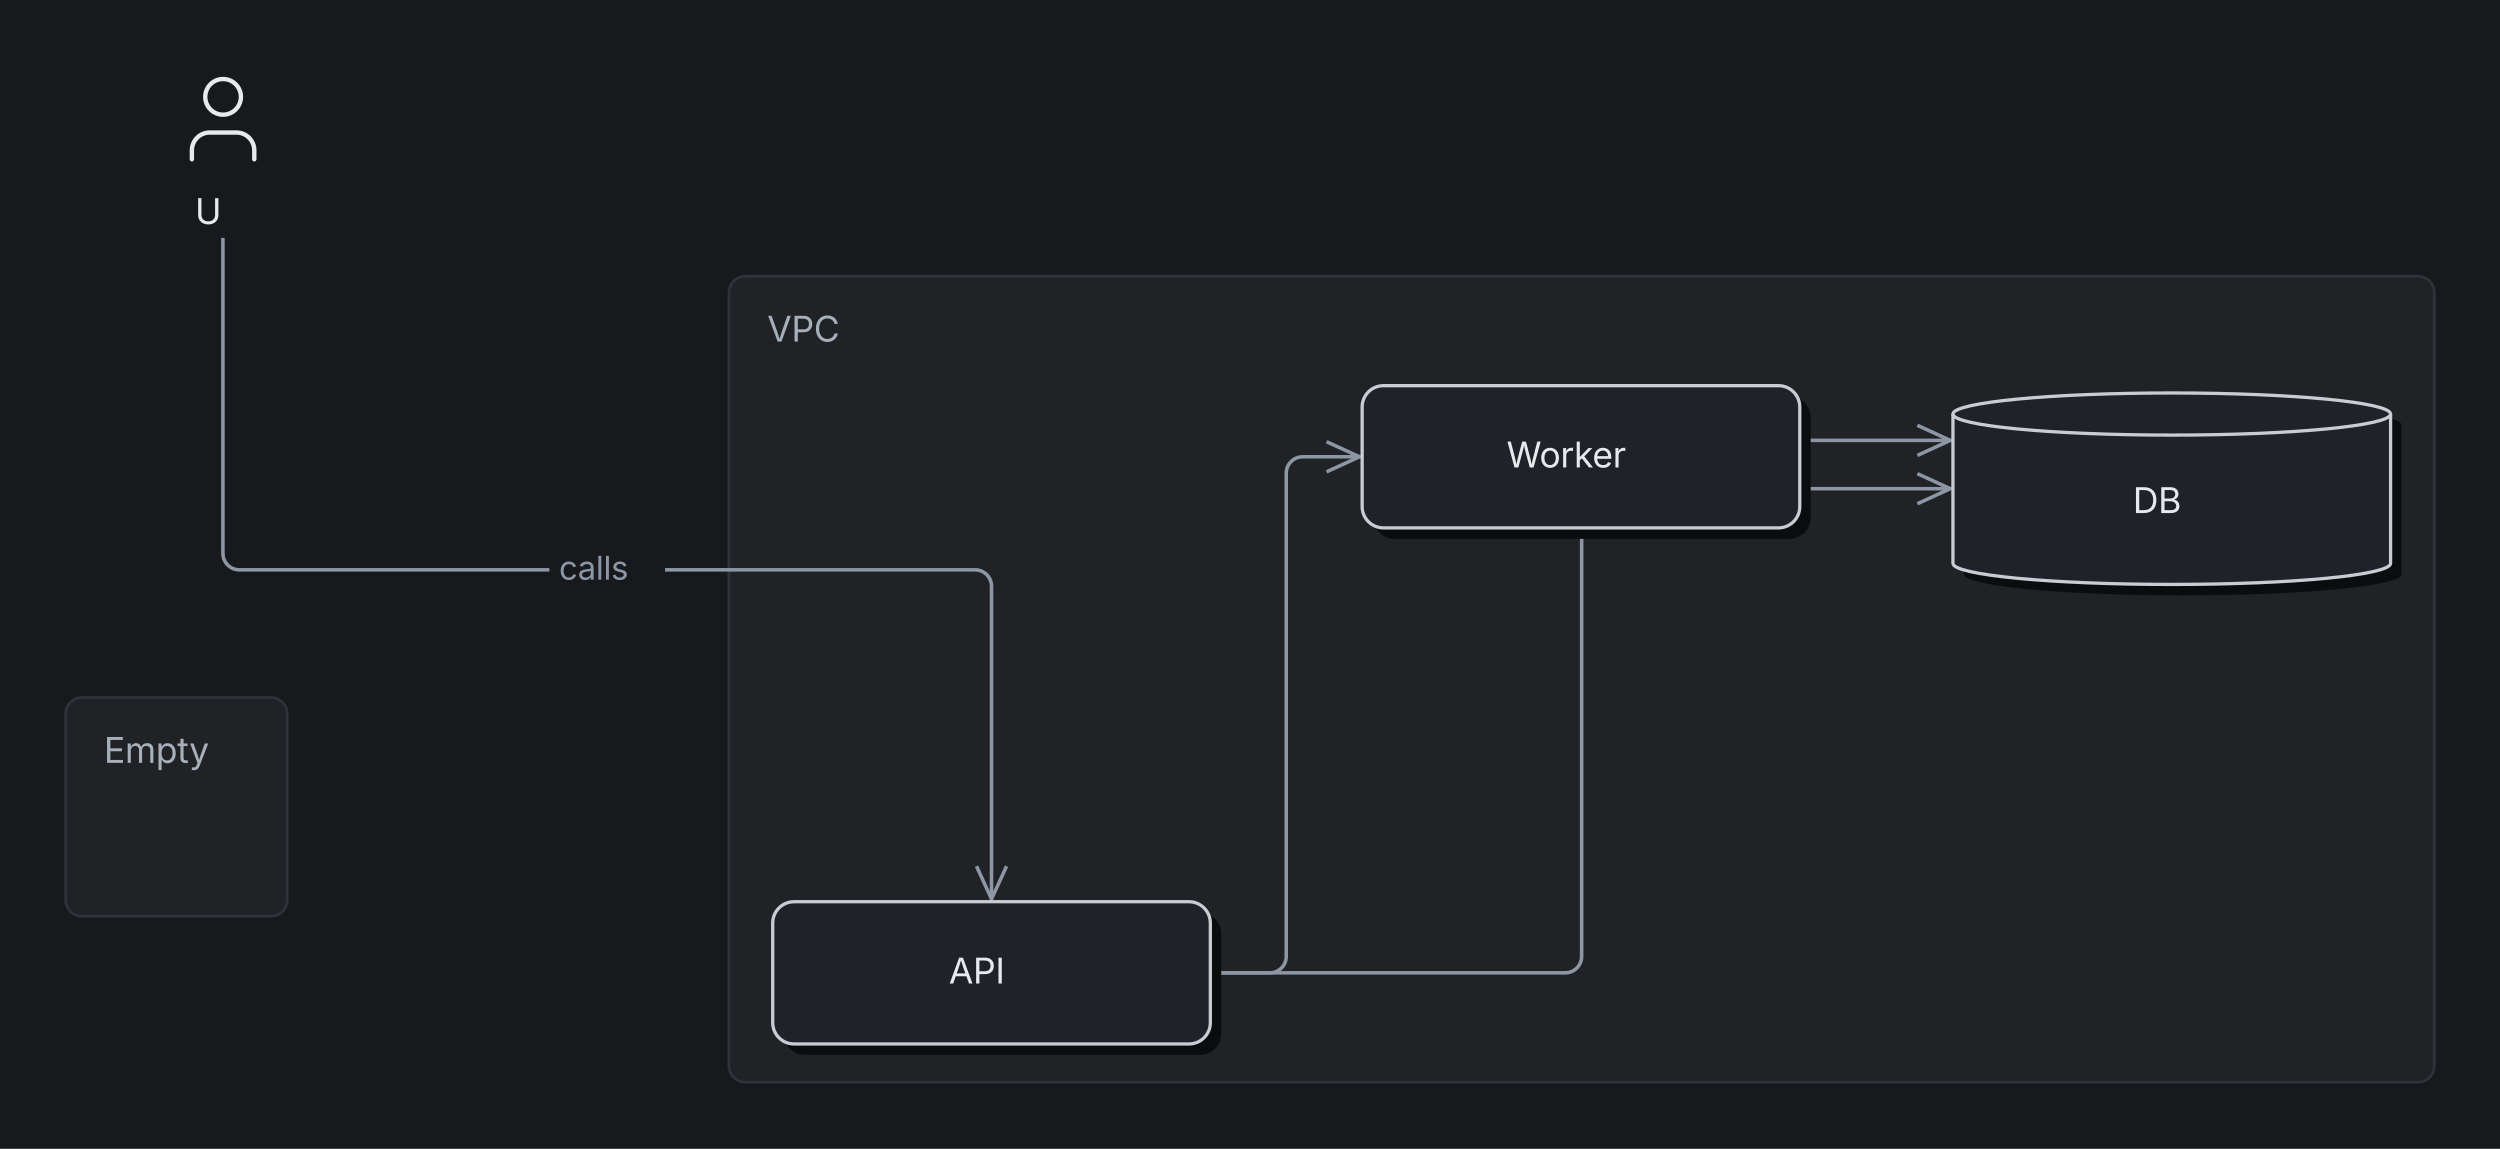
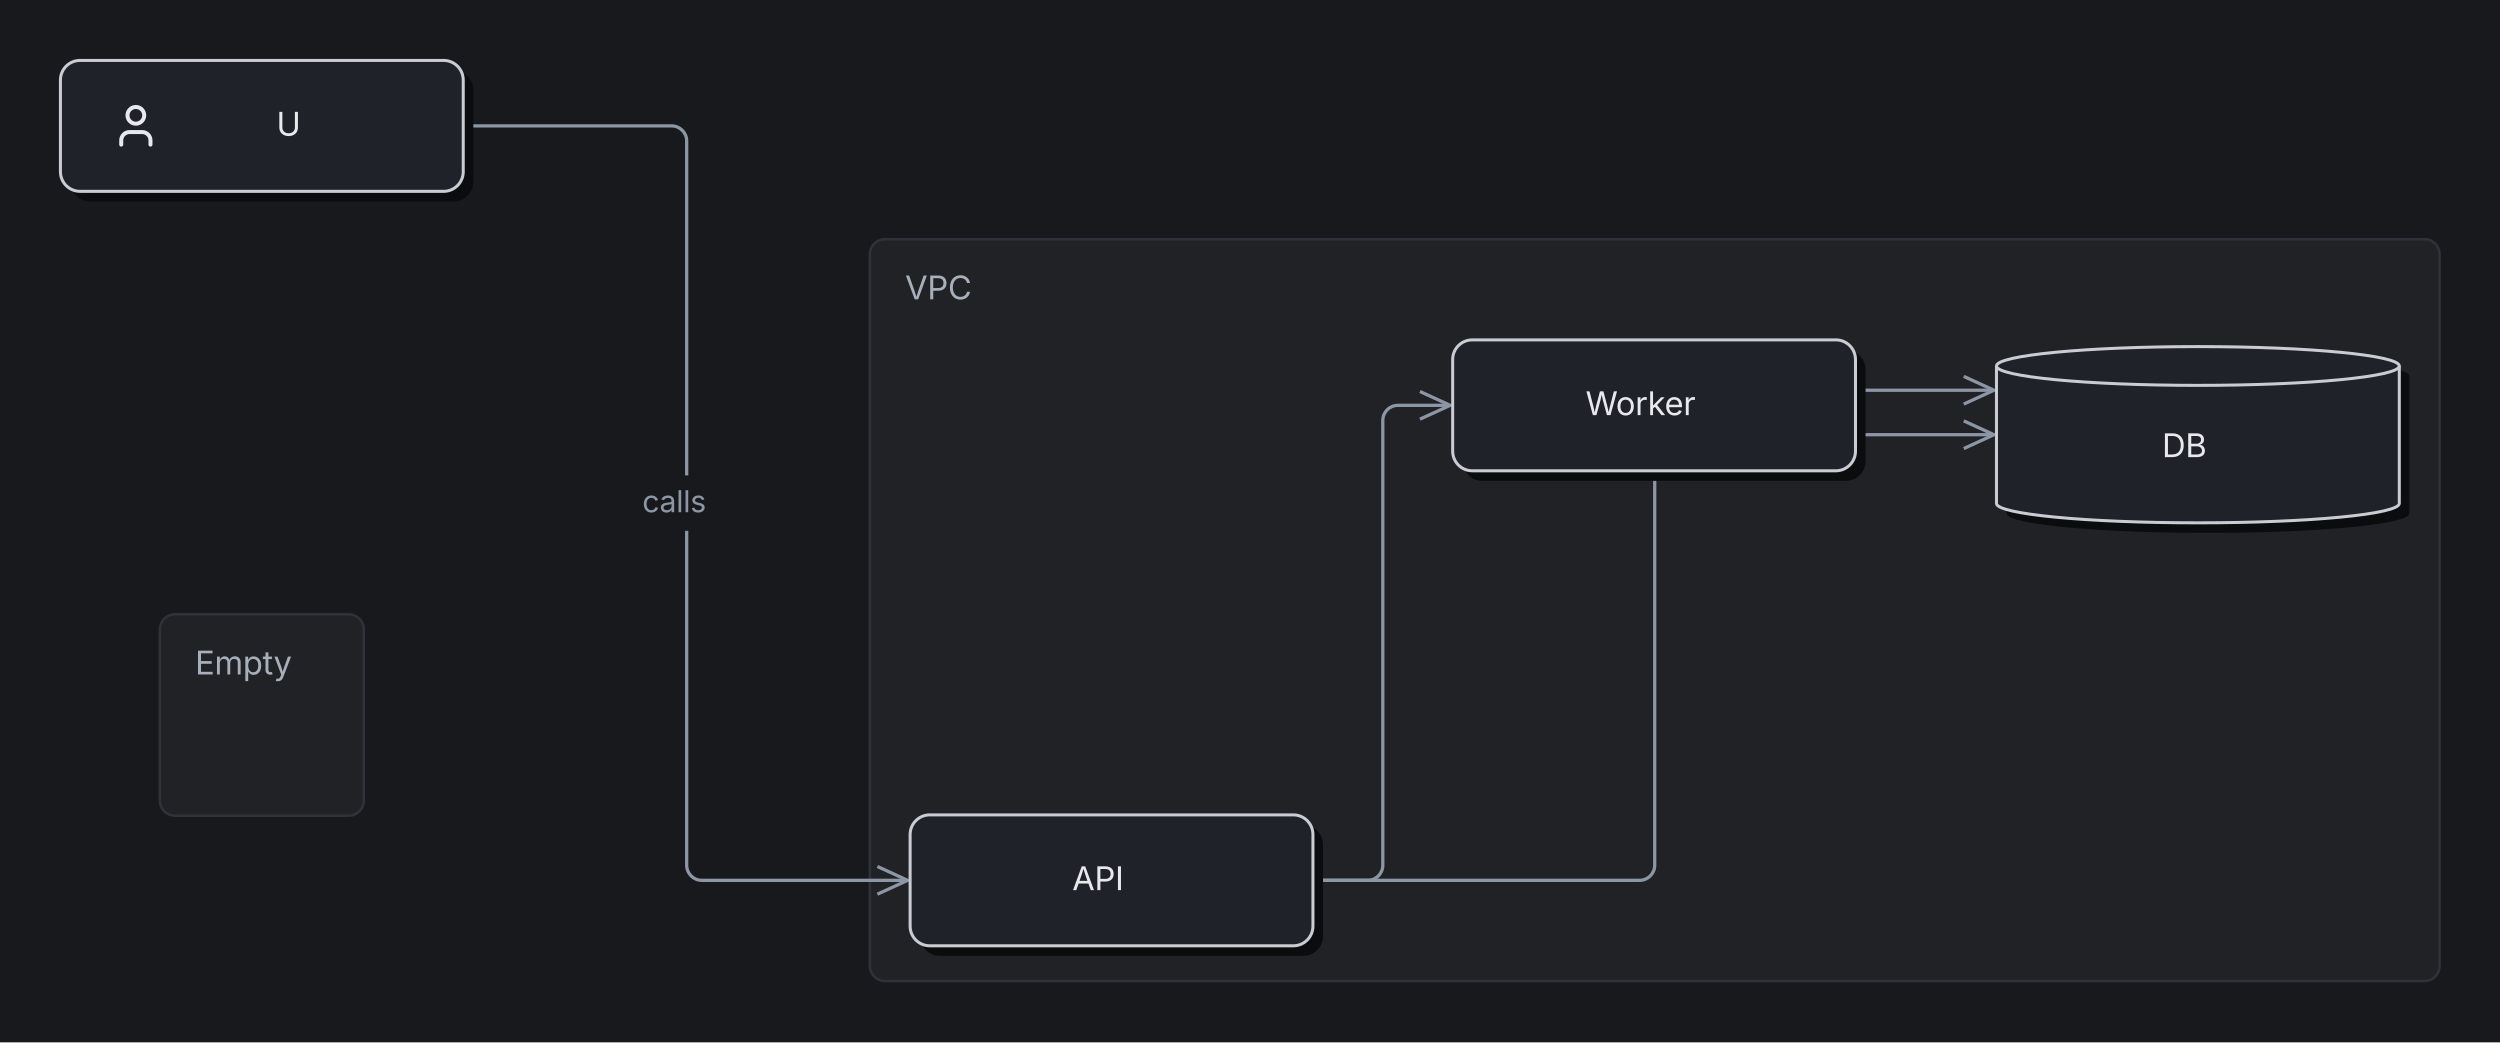
- <svg xmlns="http://www.w3.org/2000/svg" width="914" height="420" viewBox="0 0 914 420" font-family="Inter, 'Inter var', system-ui, -apple-system, 'Segoe UI', 'Noto Sans KR', sans-serif" letter-spacing="-0.01em" data-diagram="cloud-architecture" data-theme="dark">
+ <svg xmlns="http://www.w3.org/2000/svg" width="993" height="414" viewBox="0 0 993 414" font-family="Inter, 'Inter var', system-ui, -apple-system, 'Segoe UI', 'Noto Sans KR', sans-serif" letter-spacing="-0.01em" data-diagram="cloud-architecture" data-theme="dark">
  <defs>
-     <mask id="label-cut-1ka2xdb" maskUnits="userSpaceOnUse" x="0" y="0" width="914" height="420">
-       <rect width="914" height="420" fill="#fff" />
-       <rect x="200.86" y="197.33" width="42.28" height="22" fill="#000" />
+     <mask id="label-cut-atg07v" maskUnits="userSpaceOnUse" x="0" y="0" width="993" height="414">
+       <rect width="993" height="414" fill="#fff" />
+       <rect x="251.61" y="188.84" width="42.28" height="22" fill="#000" />
    </mask>
  </defs>
-   <rect width="914" height="420" fill="#17191d" />
+   <rect width="993" height="414" fill="#17191d" />
  <g data-role="group" data-id="VPC">
-     <rect x="266.5" y="101" width="623.5" height="294.67" rx="6" fill="rgba(255,255,255,0.04)" stroke="#2e3239" stroke-width="1" stroke-linejoin="round" />
+     <rect x="345.5" y="95" width="623.5" height="294.67" rx="6" fill="rgba(255,255,255,0.04)" stroke="#2e3239" stroke-width="1" stroke-linejoin="round" />
  </g>
  <text font-size="13" fill="#a7afbb" text-anchor="start" xml:space="preserve">
-     <tspan x="280.5" y="124.9">VPC</tspan>
+     <tspan x="359.5" y="118.9">VPC</tspan>
  </text>
  <g data-role="group" data-id="Empty">
-     <rect x="24" y="255" width="81" height="80" rx="6" fill="rgba(255,255,255,0.04)" stroke="#2e3239" stroke-width="1" stroke-linejoin="round" />
+     <rect x="63.5" y="244" width="81" height="80" rx="6" fill="rgba(255,255,255,0.04)" stroke="#2e3239" stroke-width="1" stroke-linejoin="round" />
  </g>
  <text font-size="13" fill="#a7afbb" text-anchor="start" xml:space="preserve">
-     <tspan x="38" y="278.9">Empty</tspan>
+     <tspan x="77.5" y="267.9">Empty</tspan>
  </text>
-   <g data-edge="e1" mask="url(#label-cut-1ka2xdb)">
-     <path d="M81.5 87L81.5 202.33A6 6 0 0 0 87.5 208.33L356.5 208.33A6 6 0 0 1 362.5 214.33L362.5 328.17" fill="none" stroke="#8d96a5" stroke-width="1.3" stroke-linecap="butt" stroke-linejoin="miter" />
-     <path d="M368 316.67L362.5 328.67L357 316.67" fill="none" stroke="#8d96a5" stroke-width="1.3" stroke-linejoin="miter" />
+   <g data-edge="e1" mask="url(#label-cut-atg07v)">
+     <path d="M184 50L266.75 50A6 6 0 0 1 272.75 56L272.75 343.67A6 6 0 0 0 278.75 349.67L360 349.67" fill="none" stroke="#8d96a5" stroke-width="1.3" stroke-linecap="butt" stroke-linejoin="miter" />
+     <path d="M348.5 344.17L360.5 349.67L348.5 355.17" fill="none" stroke="#8d96a5" stroke-width="1.3" stroke-linejoin="miter" />
  </g>
-   <g data-edge="e2" mask="url(#label-cut-1ka2xdb)">
-     <path d="M442.5 355.67L572.25 355.67A6 6 0 0 0 578.25 349.67L578.25 184.67A6 6 0 0 1 584.25 178.67L712.5 178.67" fill="none" stroke="#8d96a5" stroke-width="1.3" stroke-linecap="butt" stroke-linejoin="miter" />
-     <path d="M701 173.17L713 178.67L701 184.17" fill="none" stroke="#8d96a5" stroke-width="1.3" stroke-linejoin="miter" />
+   <g data-edge="e2" mask="url(#label-cut-atg07v)">
+     <path d="M521.5 349.67L651.25 349.67A6 6 0 0 0 657.25 343.67L657.25 178.67A6 6 0 0 1 663.25 172.67L791.5 172.67" fill="none" stroke="#8d96a5" stroke-width="1.3" stroke-linecap="butt" stroke-linejoin="miter" />
+     <path d="M780 167.17L792 172.67L780 178.17" fill="none" stroke="#8d96a5" stroke-width="1.3" stroke-linejoin="miter" />
  </g>
-   <g data-edge="e3" mask="url(#label-cut-1ka2xdb)">
-     <path d="M658,161L712.5,161" fill="none" stroke="#8d96a5" stroke-width="1.3" stroke-linecap="butt" stroke-linejoin="miter" />
-     <path d="M701 155.5L713 161L701 166.5" fill="none" stroke="#8d96a5" stroke-width="1.3" stroke-linejoin="miter" />
+   <g data-edge="e3" mask="url(#label-cut-atg07v)">
+     <path d="M737,155L791.5,155" fill="none" stroke="#8d96a5" stroke-width="1.3" stroke-linecap="butt" stroke-linejoin="miter" />
+     <path d="M780 149.5L792 155L780 160.5" fill="none" stroke="#8d96a5" stroke-width="1.3" stroke-linejoin="miter" />
  </g>
-   <g data-edge="e4" mask="url(#label-cut-1ka2xdb)">
-     <path d="M442.5 355.67L464.25 355.67A6 6 0 0 0 470.25 349.67L470.25 173A6 6 0 0 1 476.25 167L496.5 167" fill="none" stroke="#8d96a5" stroke-width="1.3" stroke-linecap="butt" stroke-linejoin="miter" />
-     <path d="M485 161.5L497 167L485 172.5" fill="none" stroke="#8d96a5" stroke-width="1.3" stroke-linejoin="miter" />
+   <g data-edge="e4" mask="url(#label-cut-atg07v)">
+     <path d="M521.5 349.67L543.25 349.67A6 6 0 0 0 549.25 343.67L549.25 167A6 6 0 0 1 555.25 161L575.5 161" fill="none" stroke="#8d96a5" stroke-width="1.3" stroke-linecap="butt" stroke-linejoin="miter" />
+     <path d="M564 155.5L576 161L564 166.5" fill="none" stroke="#8d96a5" stroke-width="1.3" stroke-linejoin="miter" />
  </g>
-   <g data-icon="user" data-icon-set="lucide" transform="translate(62 24) scale(1.63)">
-     <path d="M19 21v-2a4 4 0 0 0-4-4H9a4 4 0 0 0-4 4v2 M8 7a4 4 0 1 0 8 0a4 4 0 1 0 -8 0" fill="none" stroke="#e7e9ec" stroke-width="0.98" stroke-linecap="round" stroke-linejoin="round" />
+   <g data-role="node" data-id="U">
+     <rect x="28" y="28" width="160" height="52" rx="7.8" fill="#0b0c0e" stroke="none" />
+     <rect x="24" y="24" width="160" height="52" rx="7.8" fill="#1f2228" stroke="#c9cdd3" stroke-width="1.2" stroke-linejoin="round" />
+   </g>
+   <g data-icon="user" data-icon-set="lucide" transform="translate(44 40) scale(0.83)">
+     <path d="M19 21v-2a4 4 0 0 0-4-4H9a4 4 0 0 0-4 4v2 M8 7a4 4 0 1 0 8 0a4 4 0 1 0 -8 0" fill="none" stroke="#e7e9ec" stroke-width="1.92" stroke-linecap="round" stroke-linejoin="round" />
  </g>
  <text font-size="13" fill="#e7e9ec" text-anchor="middle" xml:space="preserve">
-     <tspan x="81.5" y="81.9">U</tspan>
+     <tspan x="120" y="53.9">U</tspan>
  </text>
  <g data-role="node" data-id="API">
-     <rect x="286.5" y="333.67" width="160" height="52" rx="7.8" fill="#0b0c0e" stroke="none" />
-     <rect x="282.5" y="329.67" width="160" height="52" rx="7.8" fill="#1f2228" stroke="#c9cdd3" stroke-width="1.2" stroke-linejoin="round" />
+     <rect x="365.5" y="327.67" width="160" height="52" rx="7.8" fill="#0b0c0e" stroke="none" />
+     <rect x="361.5" y="323.67" width="160" height="52" rx="7.8" fill="#1f2228" stroke="#c9cdd3" stroke-width="1.2" stroke-linejoin="round" />
  </g>
  <text font-size="13" fill="#e7e9ec" text-anchor="middle" xml:space="preserve">
-     <tspan x="362.5" y="359.57">API</tspan>
+     <tspan x="441.5" y="353.57">API</tspan>
  </text>
  <g data-role="node" data-id="Worker">
-     <rect x="502" y="145" width="160" height="52" rx="7.8" fill="#0b0c0e" stroke="none" />
-     <rect x="498" y="141" width="160" height="52" rx="7.8" fill="#1f2228" stroke="#c9cdd3" stroke-width="1.2" stroke-linejoin="round" />
+     <rect x="581" y="139" width="160" height="52" rx="7.8" fill="#0b0c0e" stroke="none" />
+     <rect x="577" y="135" width="160" height="52" rx="7.8" fill="#1f2228" stroke="#c9cdd3" stroke-width="1.2" stroke-linejoin="round" />
  </g>
  <text font-size="13" fill="#e7e9ec" text-anchor="middle" xml:space="preserve">
-     <tspan x="578" y="170.9">Worker</tspan>
+     <tspan x="657" y="164.9">Worker</tspan>
  </text>
  <g data-role="node" data-id="DB">
-     <path d="M718 155.37A80 7.7 0 0 1 878 155.37V209.97A80 7.7 0 0 1 718 209.97Z" fill="#0b0c0e" stroke="none" />
-     <path d="M718 155.37A80 7.7 0 0 0 878 155.37" fill="none" stroke="none" />
-     <path d="M714 151.37A80 7.7 0 0 1 874 151.37V205.97A80 7.7 0 0 1 714 205.97Z" fill="#1f2228" stroke="#c9cdd3" stroke-width="1.2" stroke-linejoin="round" />
-     <path d="M714 151.37A80 7.7 0 0 0 874 151.37" fill="none" stroke="#c9cdd3" stroke-width="1.2" stroke-linejoin="round" />
+     <path d="M797 149.37A80 7.7 0 0 1 957 149.37V203.97A80 7.7 0 0 1 797 203.97Z" fill="#0b0c0e" stroke="none" />
+     <path d="M797 149.37A80 7.7 0 0 0 957 149.37" fill="none" stroke="none" />
+     <path d="M793 145.37A80 7.7 0 0 1 953 145.37V199.97A80 7.7 0 0 1 793 199.97Z" fill="#1f2228" stroke="#c9cdd3" stroke-width="1.2" stroke-linejoin="round" />
+     <path d="M793 145.37A80 7.7 0 0 0 953 145.37" fill="none" stroke="#c9cdd3" stroke-width="1.2" stroke-linejoin="round" />
  </g>
  <text font-size="13" fill="#e7e9ec" text-anchor="middle" xml:space="preserve">
-     <tspan x="794" y="187.57">DB</tspan>
+     <tspan x="873" y="181.57">DB</tspan>
  </text>
  <text font-size="12" fill="#8d96a5" text-anchor="middle" xml:space="preserve">
-     <tspan x="222" y="211.93">calls</tspan>
+     <tspan x="272.75" y="203.44">calls</tspan>
  </text>
</svg>
